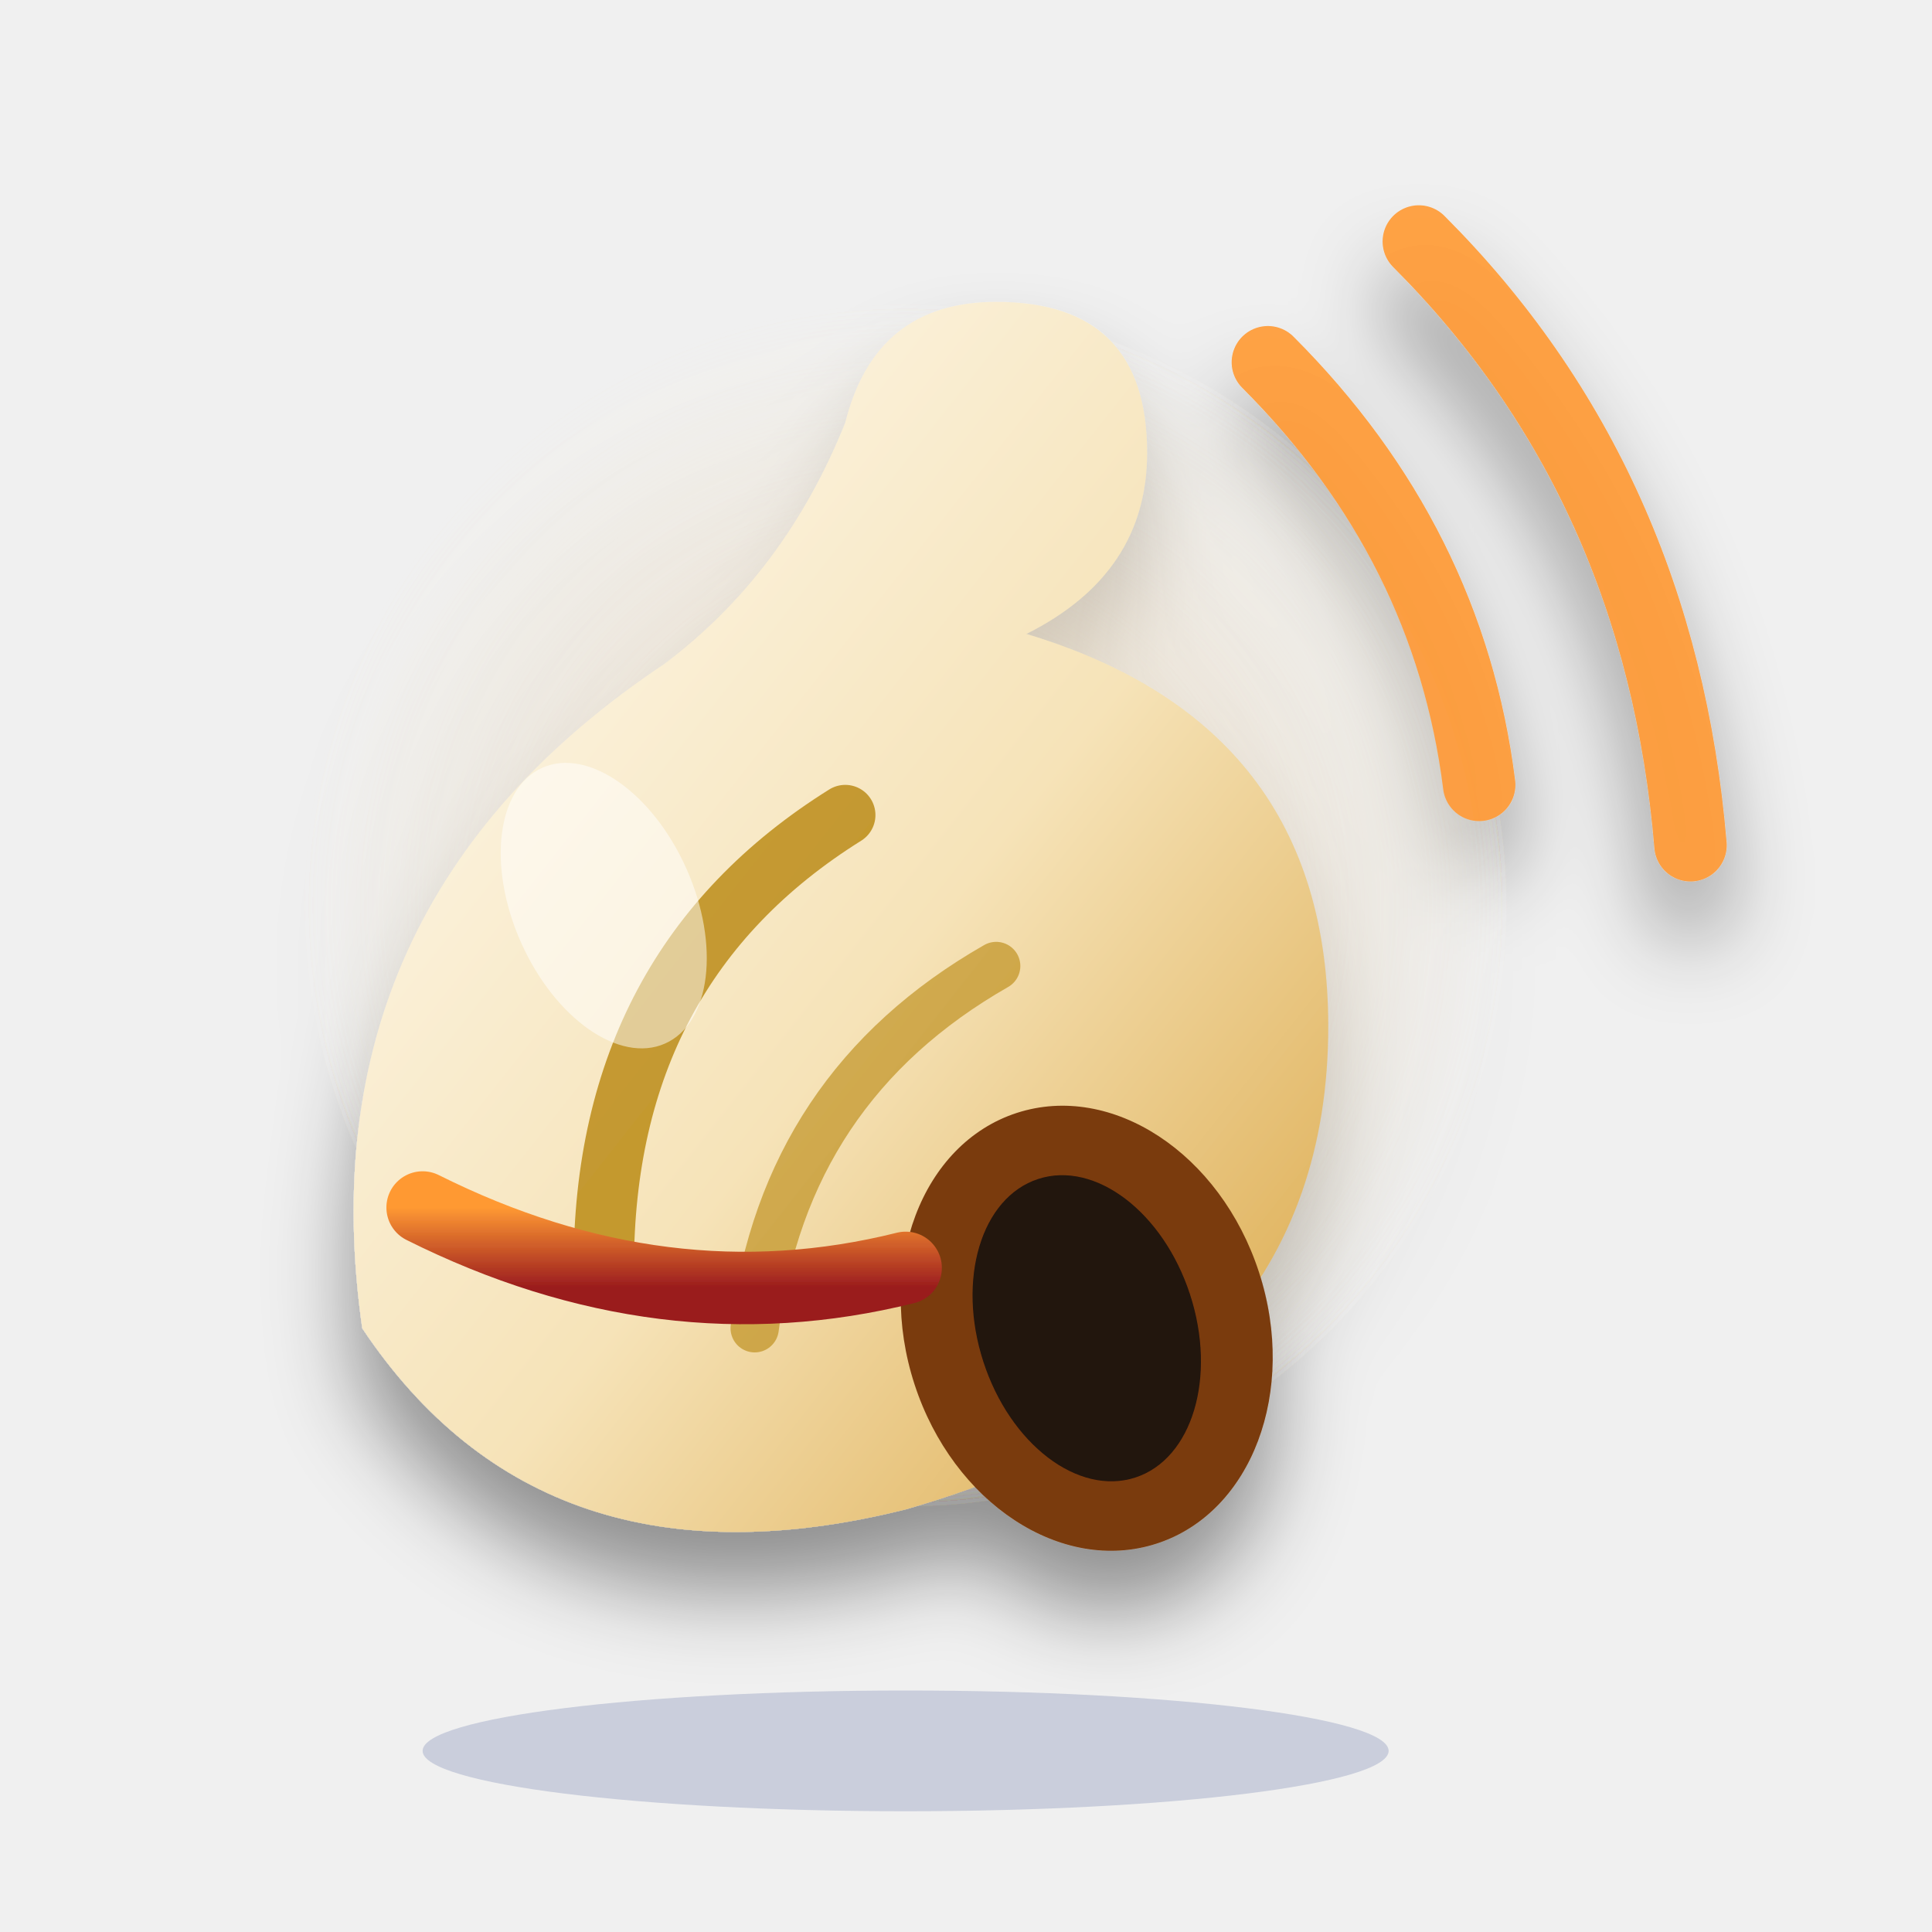
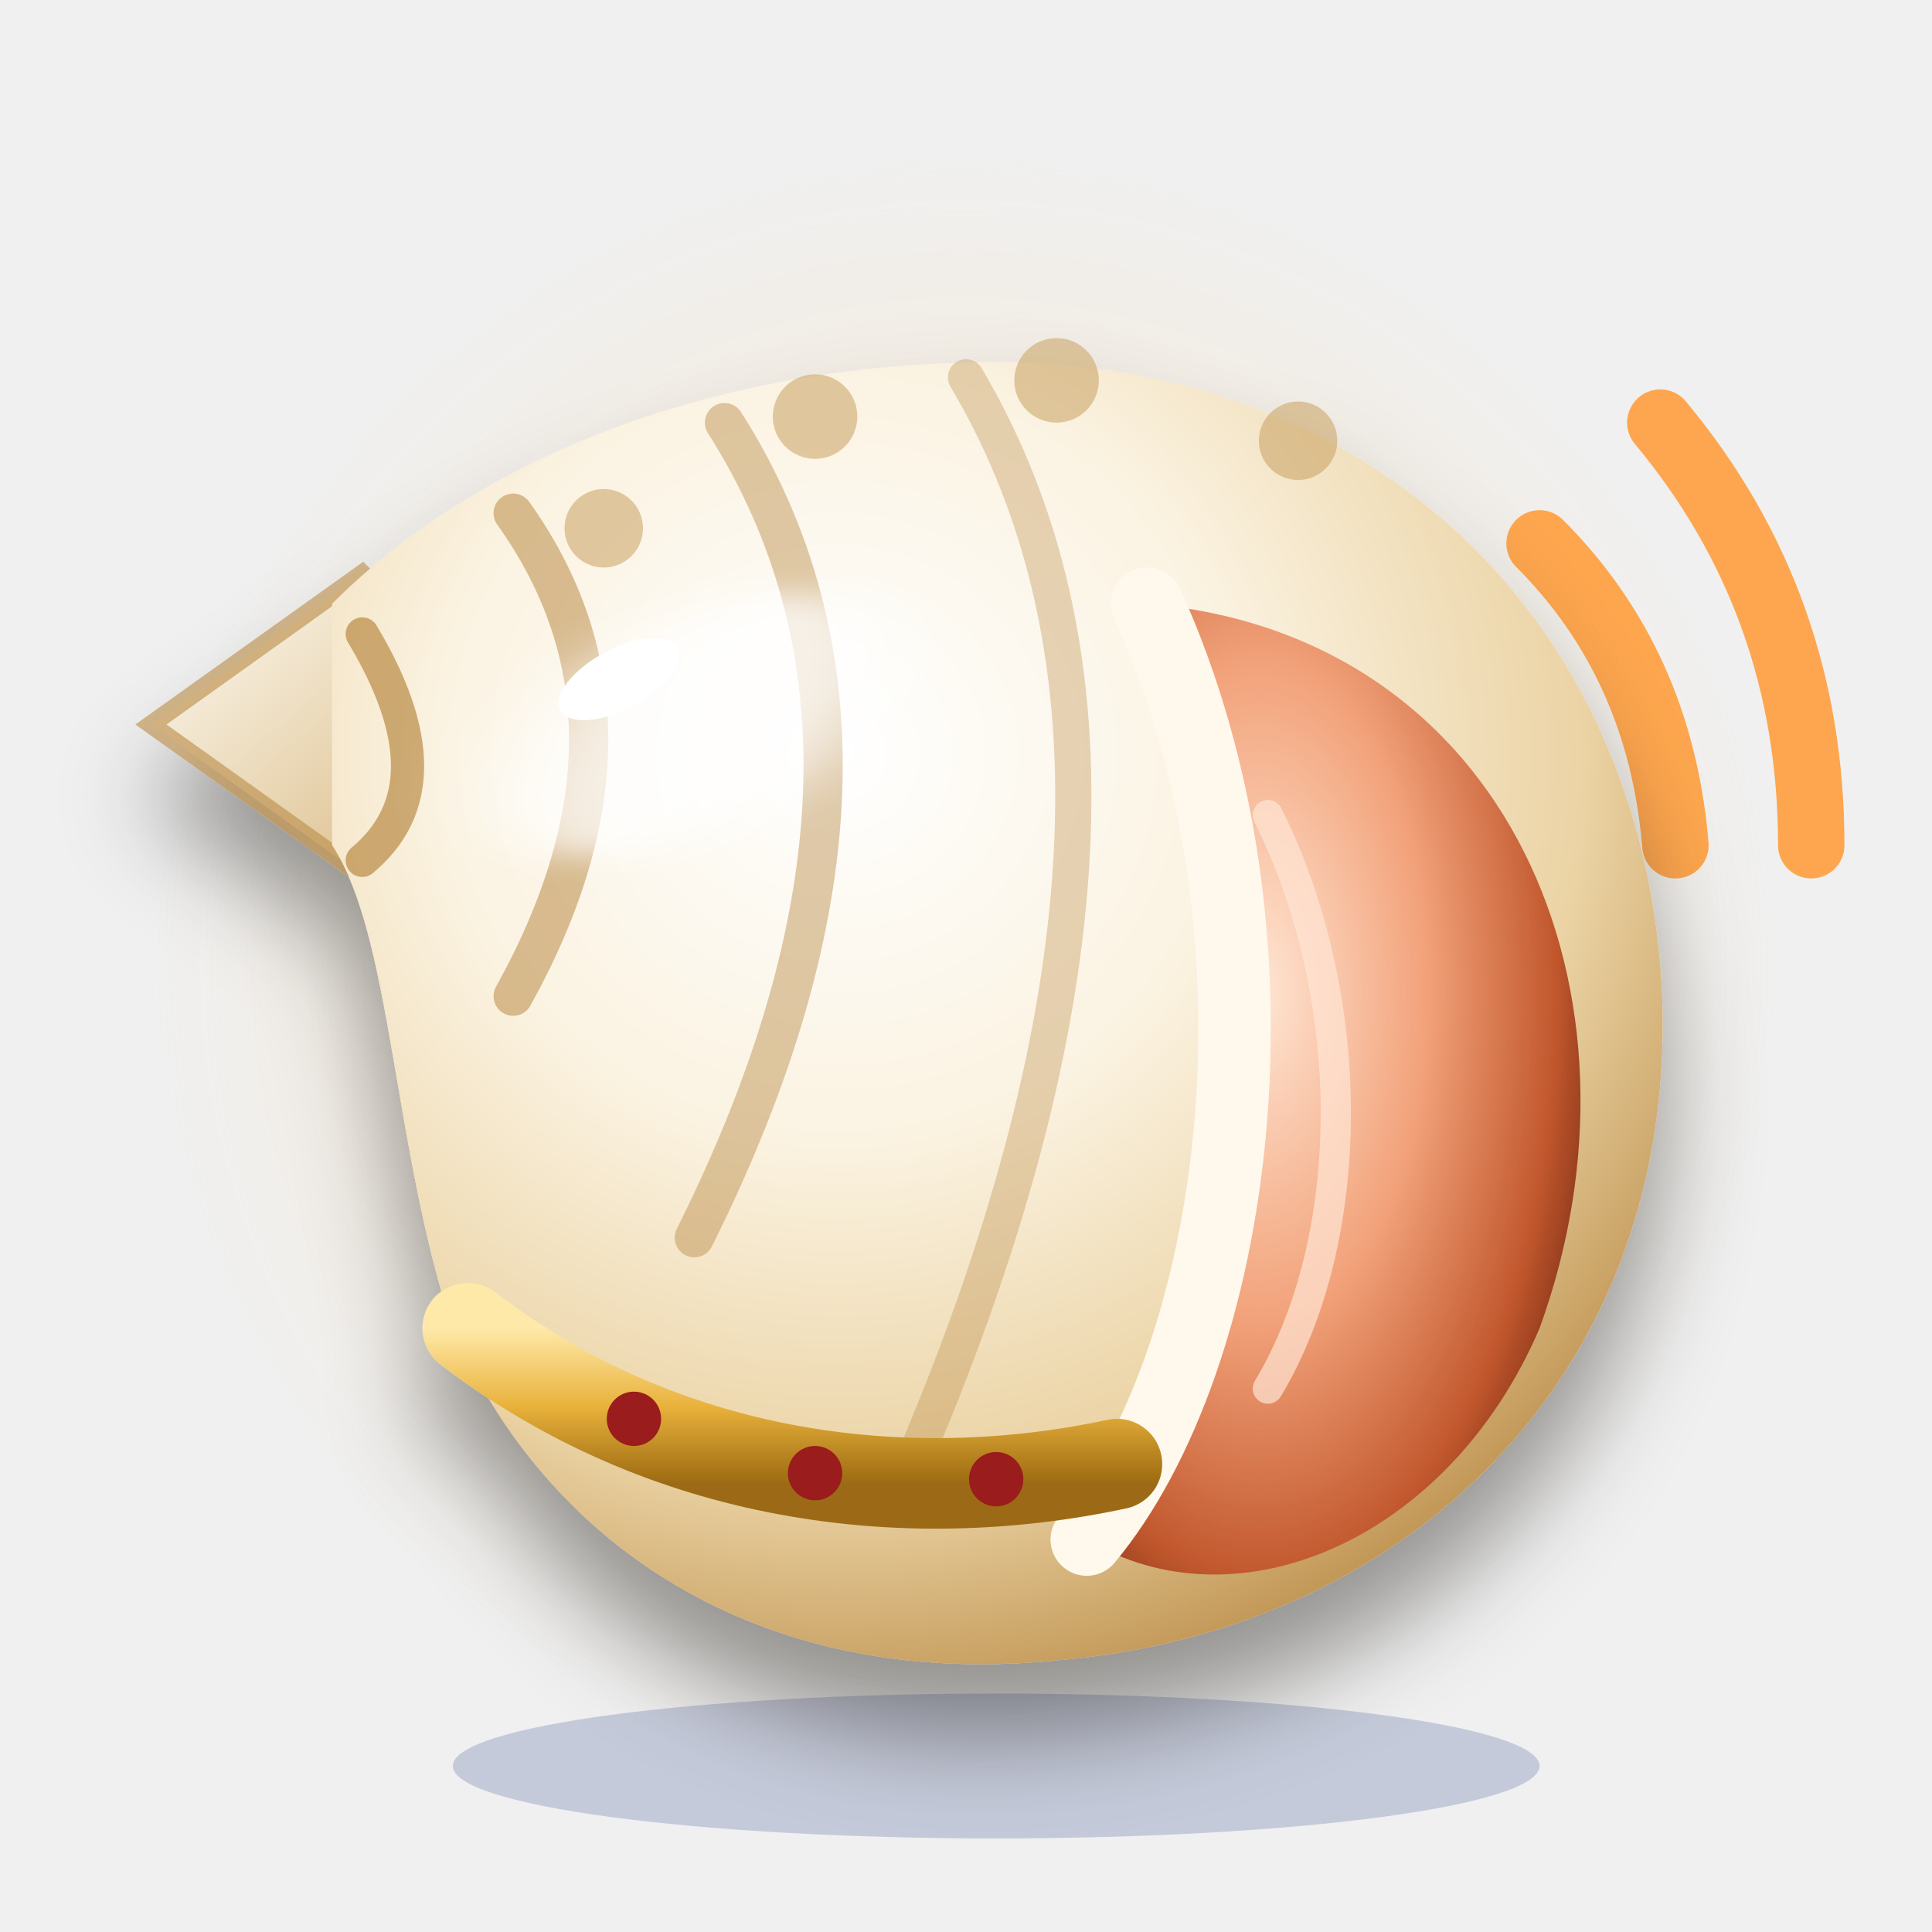
<svg xmlns="http://www.w3.org/2000/svg" viewBox="0 0 64 64" width="64" height="64" role="img" aria-label="Shankh — raise your voice conch">
  <defs>
-     <linearGradient id="shkShell" x1="0" y1="0" x2="1" y2="1">
-       <stop offset="0%" stop-color="#FFFDF8" />
-       <stop offset="55%" stop-color="#F6E3B8" />
-       <stop offset="100%" stop-color="#D9A441" />
+     <radialGradient id="shkShell" cx="0.38" cy="0.3" r="0.78">
+       <stop offset="0%" stop-color="#FFFFFF" />
+       <stop offset="38%" stop-color="#FBF3E2" />
+       <stop offset="72%" stop-color="#EBD3A4" />
+       <stop offset="100%" stop-color="#B98A45" />
+     </radialGradient>
+     <linearGradient id="shkSpire" x1="0" y1="0" x2="1" y2="1">
+       <stop offset="0%" stop-color="#FFFDF7" />
+       <stop offset="100%" stop-color="#D6B479" />
    </linearGradient>
-     <linearGradient id="shkBand" x1="0" y1="0" x2="0" y2="1">
-       <stop offset="0%" stop-color="#FF9933" />
-       <stop offset="100%" stop-color="#9A1B1E" />
+     <radialGradient id="shkMouth" cx="0.35" cy="0.4" r="0.75">
+       <stop offset="0%" stop-color="#FFE6D4" />
+       <stop offset="45%" stop-color="#F2A27A" />
+       <stop offset="80%" stop-color="#C2582E" />
+       <stop offset="100%" stop-color="#6E2510" />
+     </radialGradient>
+     <linearGradient id="shkGold" x1="0" y1="0" x2="0" y2="1">
+       <stop offset="0%" stop-color="#FFE9A8" />
+       <stop offset="50%" stop-color="#E9B23C" />
+       <stop offset="100%" stop-color="#9C6A12" />
    </linearGradient>
    <radialGradient id="shkGlow" cx="0.5" cy="0.5" r="0.5">
-       <stop offset="0%" stop-color="#FFE9C4" stop-opacity="0.6" />
-       <stop offset="100%" stop-color="#FFE9C4" stop-opacity="0" />
+       <stop offset="0%" stop-color="#FFD9A0" stop-opacity="0.55" />
+       <stop offset="100%" stop-color="#FFD9A0" stop-opacity="0" />
    </radialGradient>
-     <filter id="shkShadow" x="-20%" y="-10%" width="140%" height="140%">
-       <feGaussianBlur in="SourceAlpha" stdDeviation="1.4" />
-       <feOffset dy="2" />
+     <filter id="shkShadow" x="-20%" y="-20%" width="140%" height="150%">
+       <feGaussianBlur in="SourceAlpha" stdDeviation="1.6" />
+       <feOffset dy="2.4" />
      <feComponentTransfer>
-         <feFuncA type="linear" slope="0.4" />
+         <feFuncA type="linear" slope="0.38" />
      </feComponentTransfer>
      <feMerge>
        <feMergeNode />
        <feMergeNode in="SourceGraphic" />
      </feMerge>
    </filter>
+     <filter id="shkSoft" x="-50%" y="-50%" width="200%" height="200%">
+       <feGaussianBlur stdDeviation="1.1" />
+     </filter>
  </defs>
-   <ellipse cx="30" cy="58" rx="16" ry="2" fill="#1A3380" opacity="0.18" />
+   <ellipse cx="33" cy="58.5" rx="18" ry="2.4" fill="#1A3380" opacity="0.2" />
+   <circle cx="32" cy="32" r="27" fill="url(#shkGlow)" />
+   <g fill="none" stroke="#FF9933" stroke-width="2.2" stroke-linecap="round" opacity="0.85">
+     <path d="M55 14 Q60 20 60 28" />
+     <path d="M51 18 Q55 22 55.5 28" />
+   </g>
  <g filter="url(#shkShadow)">
-     <circle cx="30" cy="30" r="20" fill="url(#shkGlow)" />
-     <g fill="none" stroke="#FF9933" stroke-width="2.4" stroke-linecap="round" opacity="0.9">
-       <path d="M42 12 Q48 18 49 26" />
-       <path d="M47 8 Q55 16 56 28" />
+     <path d="M5 24 L12 19 L17 24 L12 29 Z" fill="url(#shkSpire)" stroke="#B98A45" stroke-width="0.6" stroke-opacity="0.6" />
+     <path d="M11 20 C16 15 24 12 33 12 C45 12 54 20 55 32 C56 45 47 54 35 55 C25 56 18 51 15 44 C13 38 13 31 11 28 Z" fill="url(#shkShell)" />
+     <g fill="none" stroke="#B98A45" stroke-linecap="round">
+       <path d="M12 21 Q15 26 12 28.5" stroke-width="1.1" opacity="0.7" />
+       <path d="M17 17 Q22 24 17 33" stroke-width="1.3" opacity="0.55" />
+       <path d="M24 14 Q31 25 23 41" stroke-width="1.3" opacity="0.45" />
+       <path d="M32 12.5 Q40 26 30 49" stroke-width="1.2" opacity="0.35" />
    </g>
-     <path d="M12 44 Q10 30 22 22 Q26 19 28 14 Q29 10 33 10 Q38 10 38 15 Q38 19 34 21 Q44 24 44 34 Q44 46 30 50 Q18 53 12 44 Z" fill="url(#shkShell)" />
-     <path d="M20 42 Q20 32 28 27" stroke="#B8860B" stroke-width="2" fill="none" stroke-linecap="round" opacity="0.8" />
-     <path d="M25 44 Q26 36 33 32" stroke="#B8860B" stroke-width="1.6" fill="none" stroke-linecap="round" opacity="0.6" />
-     <ellipse cx="36" cy="44" rx="6" ry="7.5" fill="#7A3B0E" transform="rotate(-18 36 44)" />
-     <ellipse cx="36" cy="44" rx="3.6" ry="5.2" fill="#231309" transform="rotate(-18 36 44)" />
-     <path d="M14 40 Q22 44 30 42" stroke="url(#shkBand)" stroke-width="2.4" fill="none" stroke-linecap="round" />
-     <ellipse cx="20" cy="30" rx="3" ry="5" fill="#FFFFFF" opacity="0.5" transform="rotate(-24 20 30)" />
+     <g fill="#C9A060" opacity="0.55">
+       <circle cx="20" cy="17.5" r="1.3" />
+       <circle cx="27" cy="13.8" r="1.4" />
+       <circle cx="35" cy="12.6" r="1.4" />
+       <circle cx="43" cy="14.6" r="1.3" />
+     </g>
+     <path d="M38 20 C50 21 55 33 51 44 C48 51 41 54 36 51 C41 45 43 31 38 20 Z" fill="url(#shkMouth)" />
+     <path d="M38 20 C43 31 41 45 36 51" fill="none" stroke="#FFF8EC" stroke-width="2.4" stroke-linecap="round" />
+     <path d="M42 27 C45 33 45 41 42 46" fill="none" stroke="#FFE6D4" stroke-width="1" stroke-linecap="round" opacity="0.7" />
+     <path d="M15.5 44 C22 49 30 50 37 48.5" fill="none" stroke="url(#shkGold)" stroke-width="3" stroke-linecap="round" />
+     <g fill="#9A1B1E">
+       <circle cx="21" cy="47" r="0.9" />
+       <circle cx="27" cy="48.8" r="0.9" />
+       <circle cx="33" cy="49" r="0.9" />
+     </g>
+     <ellipse cx="23" cy="24" rx="7" ry="3.4" fill="#FFFFFF" opacity="0.75" transform="rotate(-28 23 24)" filter="url(#shkSoft)" />
+     <ellipse cx="20.5" cy="22.5" rx="2.2" ry="1" fill="#FFFFFF" transform="rotate(-28 20.5 22.5)" />
  </g>
</svg>
